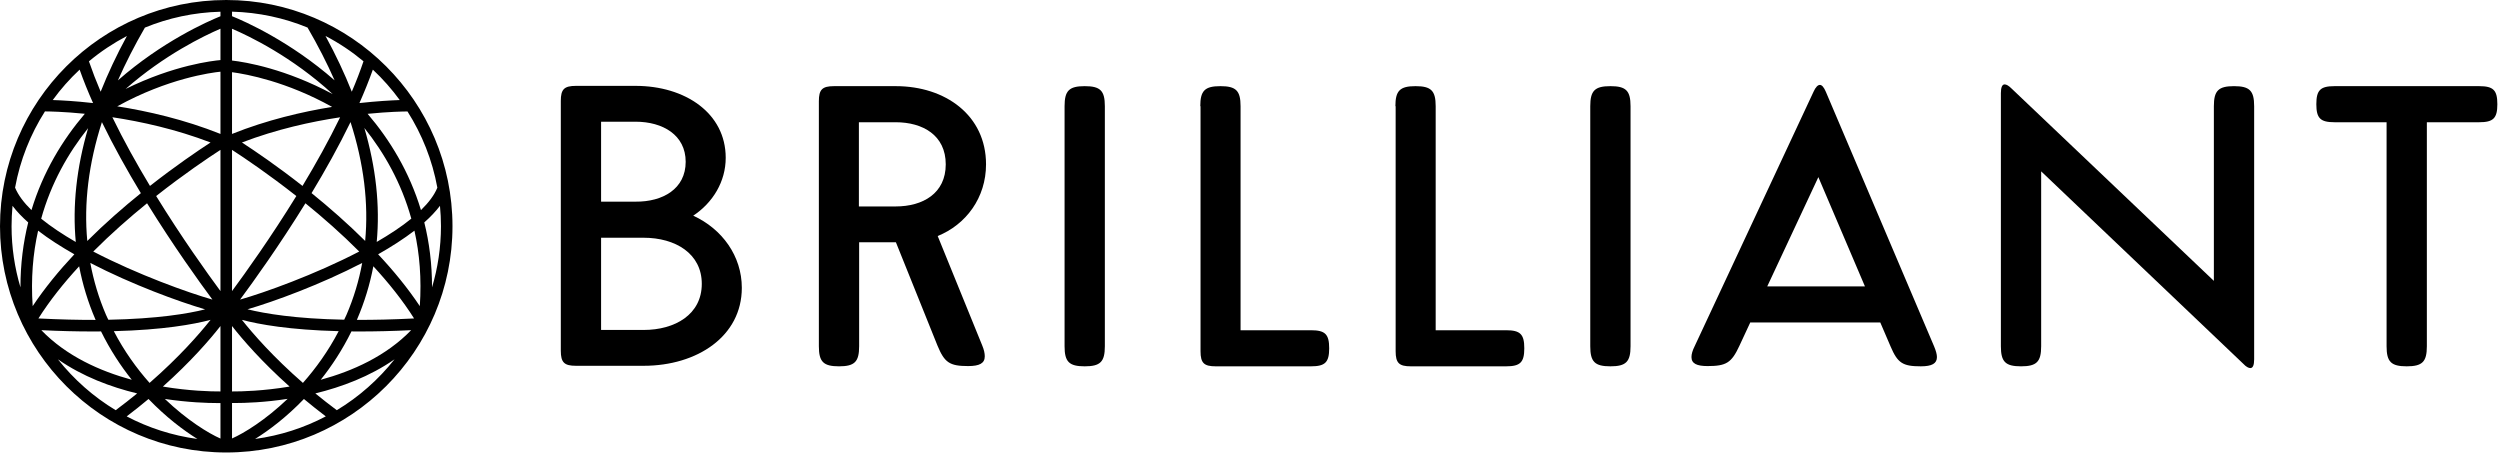
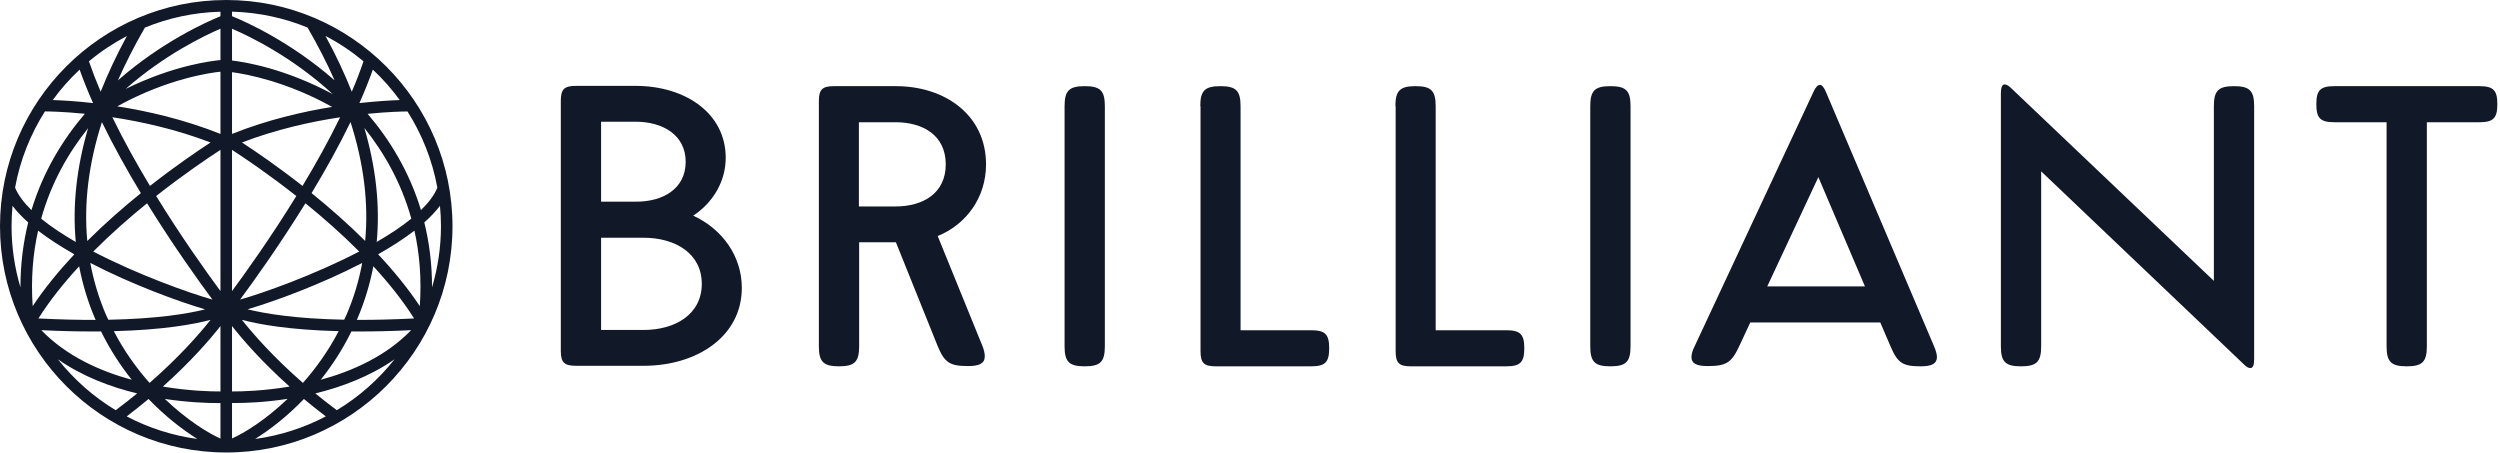
<svg xmlns="http://www.w3.org/2000/svg" width="221" height="40" viewBox="0 0 221 40" fill="none">
-   <path fill-rule="evenodd" clip-rule="evenodd" d="M20 0C8.973 0 0 8.973 0 20C0 31.027 8.973 40 20 40C31.027 40 40 31.027 40 20C40 8.973 31.027 0 20 0ZM37.213 18.573C36.191 15.191 34.471 12.373 32.498 10.062C34.369 9.876 35.667 9.853 36.022 9.853C37.307 11.876 38.218 14.151 38.662 16.591C38.391 17.253 37.889 17.916 37.213 18.573ZM37.111 27.062C36.044 25.462 34.782 23.924 33.427 22.48C34.596 21.818 35.689 21.116 36.636 20.391C37.089 22.413 37.276 24.636 37.111 27.062ZM3.369 20.391C4.311 21.12 5.409 21.818 6.573 22.48C5.218 23.924 3.951 25.462 2.889 27.062C2.724 24.64 2.911 22.418 3.369 20.391ZM1.333 16.587C1.778 14.147 2.689 11.871 3.973 9.849C4.329 9.849 5.631 9.871 7.498 10.058C5.529 12.369 3.804 15.191 2.782 18.573C2.111 17.916 1.609 17.253 1.333 16.587ZM31.547 28.276C31.556 28.258 31.56 28.244 31.569 28.227C32.222 26.707 32.698 25.142 33.004 23.538C34.351 25 35.596 26.551 36.604 28.151C34.729 28.244 33.049 28.284 31.547 28.276ZM3.396 28.151C4.404 26.556 5.644 25.004 6.996 23.542C7.302 25.147 7.778 26.711 8.431 28.231C8.44 28.249 8.449 28.262 8.453 28.28C6.951 28.284 5.271 28.244 3.396 28.151ZM20.511 6.382C21.813 6.556 25.329 7.204 29.356 9.449C26.72 9.88 23.596 10.604 20.511 11.84V6.382ZM19.489 11.84C16.289 10.56 13.053 9.822 10.364 9.4C14.84 6.929 18.658 6.422 19.489 6.338V11.84ZM18.613 12.596C17.444 13.356 15.484 14.689 13.258 16.436C12.089 14.498 10.938 12.431 9.933 10.364C12.476 10.747 15.547 11.422 18.613 12.596ZM19.489 13.249V25.733C18.289 24.107 16.062 20.996 13.804 17.329C16.258 15.396 18.396 13.956 19.489 13.249ZM18.778 26.484C16.649 25.88 12.169 24.276 8.244 22.236C9.804 20.671 11.444 19.231 13 17.969C15.329 21.738 17.604 24.902 18.778 26.484ZM19.489 34.604C18.631 34.609 16.711 34.56 14.4 34.173C16.88 31.956 18.551 30.022 19.489 28.822V34.604ZM20.511 28.822C21.449 30.022 23.12 31.956 25.6 34.173C23.289 34.56 21.369 34.609 20.511 34.604V28.822ZM20.511 25.733V13.249C21.604 13.956 23.742 15.396 26.196 17.329C23.938 20.996 21.711 24.107 20.511 25.733ZM27 17.969C28.556 19.231 30.196 20.671 31.756 22.236C27.836 24.276 23.351 25.88 21.222 26.484C22.396 24.902 24.671 21.738 27 17.969ZM21.387 12.596C24.453 11.422 27.524 10.751 30.067 10.369C29.062 12.436 27.911 14.498 26.742 16.436C24.511 14.684 22.556 13.356 21.387 12.596ZM20.511 5.351V2.542C22.022 3.187 25.818 5.009 29.413 8.32C25.253 6.089 21.747 5.493 20.511 5.351ZM19.489 5.311C18.822 5.369 15.387 5.751 11.107 7.862C14.542 4.844 18.053 3.156 19.489 2.538V5.311ZM12.453 17.076C10.911 18.32 9.28 19.742 7.716 21.302C7.404 17.973 7.831 14.467 9.009 10.796C10.049 12.938 11.244 15.076 12.453 17.076ZM9.369 27.827C8.729 26.342 8.276 24.813 7.982 23.244C11.676 25.156 15.764 26.653 18.133 27.347C16.618 27.729 13.92 28.182 9.578 28.267C9.507 28.116 9.431 27.978 9.369 27.827ZM18.613 28.276C17.622 29.524 15.849 31.56 13.222 33.849C12.084 32.569 10.982 31.049 10.062 29.276C14.413 29.164 17.102 28.676 18.613 28.276ZM19.258 35.631H19.489V38.769C18.418 38.298 16.538 37.142 14.573 35.267C16.613 35.573 18.316 35.631 19.258 35.631ZM20.511 35.627H20.742C21.684 35.627 23.387 35.573 25.427 35.258C23.462 37.133 21.582 38.289 20.511 38.76V35.627ZM21.387 28.276C22.898 28.676 25.587 29.164 29.938 29.276C29.013 31.049 27.911 32.569 26.778 33.849C24.151 31.56 22.378 29.524 21.387 28.276ZM21.88 27.342C24.249 26.649 28.333 25.156 32.018 23.244C31.729 24.813 31.271 26.342 30.631 27.827C30.564 27.978 30.493 28.116 30.427 28.262C26.107 28.178 23.404 27.72 21.88 27.342ZM32.28 21.298C30.716 19.742 29.084 18.32 27.542 17.071C28.751 15.071 29.947 12.933 30.987 10.791C32.169 14.467 32.591 17.973 32.28 21.298ZM28.773 3.178C29.973 3.804 31.098 4.556 32.133 5.418C31.836 6.298 31.489 7.196 31.098 8.107C30.458 6.493 29.684 4.849 28.773 3.178ZM29.578 7.102C25.667 3.671 21.671 1.898 20.511 1.431V1.031C22.867 1.093 25.12 1.587 27.187 2.436C28.107 4.018 28.902 5.573 29.578 7.102ZM19.489 1.436C18.333 1.902 14.333 3.676 10.422 7.107C11.098 5.578 11.893 4.022 12.809 2.44C14.88 1.591 17.129 1.098 19.489 1.036V1.436ZM8.898 8.107C8.511 7.196 8.164 6.298 7.862 5.422C8.893 4.56 10.022 3.813 11.218 3.182C10.311 4.849 9.542 6.493 8.898 8.107ZM7.787 11.329C6.764 14.827 6.4 18.187 6.698 21.391C5.56 20.733 4.516 20.044 3.64 19.333C4.516 16.187 6.022 13.538 7.787 11.329ZM8.156 29.302C8.422 29.302 8.68 29.302 8.933 29.298C9.729 30.916 10.662 32.338 11.649 33.573C8.844 32.809 5.867 31.48 3.653 29.187C5.298 29.267 6.8 29.302 8.156 29.302ZM13.129 35.271C14.658 36.858 16.191 38.022 17.449 38.804C15.222 38.502 13.116 37.818 11.2 36.809C11.884 36.289 12.529 35.773 13.129 35.271ZM26.867 35.271C27.471 35.773 28.116 36.289 28.8 36.809C26.884 37.818 24.778 38.502 22.551 38.804C23.804 38.022 25.342 36.858 26.867 35.271ZM31.067 29.298C31.32 29.302 31.578 29.302 31.844 29.302C33.2 29.302 34.702 29.267 36.347 29.187C34.129 31.48 31.156 32.809 28.351 33.573C29.338 32.338 30.271 30.916 31.067 29.298ZM33.302 21.387C33.6 18.178 33.236 14.813 32.209 11.311C33.973 13.52 35.484 16.173 36.36 19.329C35.489 20.04 34.44 20.729 33.302 21.387ZM35.338 8.844C34.587 8.871 33.342 8.938 31.773 9.111C32.218 8.111 32.613 7.124 32.96 6.156C33.836 6.973 34.631 7.876 35.338 8.844ZM7.04 6.156C7.382 7.124 7.782 8.116 8.227 9.111C6.662 8.933 5.413 8.867 4.662 8.844C5.369 7.871 6.164 6.973 7.04 6.156ZM1.107 18.196C1.48 18.693 1.951 19.182 2.493 19.662C2.058 21.431 1.804 23.338 1.809 25.404C1.298 23.689 1.022 21.876 1.022 20C1.022 19.391 1.053 18.791 1.107 18.196ZM5.12 31.764C7.307 33.289 9.804 34.218 12.124 34.778C11.529 35.267 10.893 35.764 10.227 36.262C8.267 35.08 6.538 33.551 5.12 31.764ZM29.773 36.262C29.107 35.764 28.471 35.267 27.876 34.778C30.196 34.213 32.693 33.284 34.88 31.76C33.462 33.551 31.733 35.08 29.773 36.262ZM38.191 25.404C38.196 23.338 37.947 21.431 37.507 19.662C38.049 19.182 38.516 18.689 38.893 18.196C38.951 18.791 38.982 19.391 38.982 20C38.978 21.88 38.702 23.693 38.191 25.404Z" fill="black" />
-   <path fill-rule="evenodd" clip-rule="evenodd" d="M49.575 8.92C49.575 7.901 49.864 7.591 50.91 7.591H56.185C60.547 7.591 64.153 9.983 64.153 13.949C64.153 16.053 63.018 17.914 61.282 19.066C63.841 20.24 65.577 22.633 65.577 25.446C65.577 29.722 61.638 32.336 56.897 32.336H50.91C49.887 32.336 49.575 32.048 49.575 31.007V8.92ZM60.614 14.303C60.614 11.933 58.589 10.759 56.185 10.759H53.136V17.826H56.185C58.589 17.848 60.614 16.696 60.614 14.303ZM53.136 29.168H56.897C59.679 29.168 62.038 27.794 62.038 25.092C62.038 22.411 59.702 21.016 56.897 21.016H53.136V29.168Z" fill="black" />
-   <path fill-rule="evenodd" clip-rule="evenodd" d="M72.388 8.945C72.388 7.926 72.677 7.616 73.723 7.616H79.198C83.56 7.616 87.165 10.186 87.165 14.528C87.165 17.474 85.407 19.845 82.892 20.864L86.831 30.544C86.987 30.921 87.054 31.231 87.054 31.497C87.054 32.117 86.587 32.361 85.585 32.361C83.938 32.361 83.493 32.051 82.87 30.544L79.198 21.417H75.948V30.611C75.948 31.984 75.548 32.383 74.168 32.383C72.788 32.383 72.388 31.984 72.388 30.611V8.945ZM75.926 10.806V18.25H79.175C81.579 18.25 83.604 17.098 83.604 14.528C83.604 11.958 81.579 10.806 79.175 10.806H75.926Z" fill="black" />
-   <path fill-rule="evenodd" clip-rule="evenodd" d="M94.108 9.388C94.108 8.015 94.509 7.616 95.889 7.616C97.269 7.616 97.669 8.015 97.669 9.388V30.611C97.669 31.984 97.269 32.383 95.889 32.383C94.509 32.383 94.108 31.984 94.108 30.611V9.388Z" fill="black" />
-   <path fill-rule="evenodd" clip-rule="evenodd" d="M106.105 9.388C106.105 8.015 106.505 7.616 107.885 7.616C109.265 7.616 109.666 8.015 109.666 9.388V29.193H115.897C117.144 29.193 117.5 29.548 117.5 30.788C117.5 32.029 117.144 32.383 115.897 32.383H107.462C106.439 32.383 106.127 32.095 106.127 31.054V9.388H106.105Z" fill="black" />
-   <path fill-rule="evenodd" clip-rule="evenodd" d="M123.353 9.388C123.353 8.015 123.753 7.616 125.133 7.616C126.513 7.616 126.914 8.015 126.914 9.388V29.193H133.145C134.392 29.193 134.748 29.548 134.748 30.788C134.748 32.029 134.392 32.383 133.145 32.383H124.71C123.687 32.383 123.375 32.095 123.375 31.054V9.388H123.353Z" fill="black" />
-   <path fill-rule="evenodd" clip-rule="evenodd" d="M140.579 9.388C140.579 8.015 140.98 7.616 142.36 7.616C143.739 7.616 144.14 8.015 144.14 9.388V30.611C144.14 31.984 143.739 32.383 142.36 32.383C140.98 32.383 140.579 31.984 140.579 30.611V9.388Z" fill="black" />
-   <path fill-rule="evenodd" clip-rule="evenodd" d="M154.733 28.484L153.754 30.589C153.064 32.073 152.597 32.361 150.95 32.361C149.993 32.361 149.526 32.139 149.526 31.564C149.526 31.298 149.615 30.988 149.815 30.589L160.32 8.103C160.498 7.705 160.698 7.505 160.876 7.505C161.054 7.505 161.232 7.705 161.41 8.126L170.98 30.633C171.136 31.01 171.225 31.32 171.225 31.564C171.225 32.139 170.78 32.383 169.801 32.383C168.198 32.383 167.753 32.095 167.13 30.633L166.217 28.506H154.733V28.484ZM156.225 25.316H164.86L160.743 15.658L156.225 25.316Z" fill="black" />
-   <path fill-rule="evenodd" clip-rule="evenodd" d="M199.267 31.763C199.267 32.272 199.156 32.538 198.933 32.538C198.778 32.538 198.555 32.428 198.31 32.162L180.439 15.148V30.611C180.439 31.985 180.038 32.383 178.658 32.383C177.279 32.383 176.878 31.985 176.878 30.611V8.236C176.878 7.727 176.989 7.461 177.212 7.461C177.368 7.461 177.568 7.572 177.835 7.838L195.706 24.829V9.388C195.706 8.015 196.107 7.616 197.487 7.616C198.867 7.616 199.267 8.015 199.267 9.388V31.763Z" fill="black" />
-   <path fill-rule="evenodd" clip-rule="evenodd" d="M210.996 10.806H206.367C205.12 10.806 204.764 10.452 204.764 9.211C204.764 7.971 205.12 7.616 206.367 7.616H219.164C220.41 7.616 220.766 7.971 220.766 9.211C220.766 10.452 220.41 10.806 219.164 10.806H214.534V30.611C214.534 31.984 214.134 32.383 212.754 32.383C211.374 32.383 210.974 31.984 210.974 30.611V10.806H210.996Z" fill="black" />
+   <path fill-rule="evenodd" clip-rule="evenodd" d="M20 0C8.973 0 0 8.973 0 20C0 31.027 8.973 40 20 40C31.027 40 40 31.027 40 20C40 8.973 31.027 0 20 0ZM37.213 18.573C36.191 15.191 34.471 12.373 32.498 10.062C34.369 9.876 35.667 9.853 36.022 9.853C37.307 11.876 38.218 14.151 38.662 16.591C38.391 17.253 37.889 17.916 37.213 18.573ZM37.111 27.062C36.044 25.462 34.782 23.924 33.427 22.48C34.596 21.818 35.689 21.116 36.636 20.391C37.089 22.413 37.276 24.636 37.111 27.062ZM3.369 20.391C4.311 21.12 5.409 21.818 6.573 22.48C5.218 23.924 3.951 25.462 2.889 27.062C2.724 24.64 2.911 22.418 3.369 20.391ZM1.333 16.587C1.778 14.147 2.689 11.871 3.973 9.849C4.329 9.849 5.631 9.871 7.498 10.058C5.529 12.369 3.804 15.191 2.782 18.573C2.111 17.916 1.609 17.253 1.333 16.587ZM31.547 28.276C31.556 28.258 31.56 28.244 31.569 28.227C32.222 26.707 32.698 25.142 33.004 23.538C34.351 25 35.596 26.551 36.604 28.151C34.729 28.244 33.049 28.284 31.547 28.276ZM3.396 28.151C4.404 26.556 5.644 25.004 6.996 23.542C7.302 25.147 7.778 26.711 8.431 28.231C8.44 28.249 8.449 28.262 8.453 28.28C6.951 28.284 5.271 28.244 3.396 28.151ZM20.511 6.382C21.813 6.556 25.329 7.204 29.356 9.449C26.72 9.88 23.596 10.604 20.511 11.84V6.382ZM19.489 11.84C16.289 10.56 13.053 9.822 10.364 9.4C14.84 6.929 18.658 6.422 19.489 6.338V11.84ZM18.613 12.596C17.444 13.356 15.484 14.689 13.258 16.436C12.089 14.498 10.938 12.431 9.933 10.364C12.476 10.747 15.547 11.422 18.613 12.596ZM19.489 13.249V25.733C18.289 24.107 16.062 20.996 13.804 17.329C16.258 15.396 18.396 13.956 19.489 13.249ZM18.778 26.484C16.649 25.88 12.169 24.276 8.244 22.236C9.804 20.671 11.444 19.231 13 17.969C15.329 21.738 17.604 24.902 18.778 26.484ZM19.489 34.604C18.631 34.609 16.711 34.56 14.4 34.173C16.88 31.956 18.551 30.022 19.489 28.822V34.604ZM20.511 28.822C21.449 30.022 23.12 31.956 25.6 34.173C23.289 34.56 21.369 34.609 20.511 34.604V28.822ZM20.511 25.733V13.249C21.604 13.956 23.742 15.396 26.196 17.329C23.938 20.996 21.711 24.107 20.511 25.733ZM27 17.969C28.556 19.231 30.196 20.671 31.756 22.236C27.836 24.276 23.351 25.88 21.222 26.484C22.396 24.902 24.671 21.738 27 17.969ZM21.387 12.596C24.453 11.422 27.524 10.751 30.067 10.369C29.062 12.436 27.911 14.498 26.742 16.436C24.511 14.684 22.556 13.356 21.387 12.596ZM20.511 5.351V2.542C22.022 3.187 25.818 5.009 29.413 8.32C25.253 6.089 21.747 5.493 20.511 5.351ZM19.489 5.311C18.822 5.369 15.387 5.751 11.107 7.862C14.542 4.844 18.053 3.156 19.489 2.538V5.311ZM12.453 17.076C10.911 18.32 9.28 19.742 7.716 21.302C7.404 17.973 7.831 14.467 9.009 10.796C10.049 12.938 11.244 15.076 12.453 17.076ZM9.369 27.827C8.729 26.342 8.276 24.813 7.982 23.244C11.676 25.156 15.764 26.653 18.133 27.347C16.618 27.729 13.92 28.182 9.578 28.267C9.507 28.116 9.431 27.978 9.369 27.827ZM18.613 28.276C17.622 29.524 15.849 31.56 13.222 33.849C12.084 32.569 10.982 31.049 10.062 29.276C14.413 29.164 17.102 28.676 18.613 28.276ZM19.258 35.631H19.489V38.769C18.418 38.298 16.538 37.142 14.573 35.267C16.613 35.573 18.316 35.631 19.258 35.631ZM20.511 35.627H20.742C21.684 35.627 23.387 35.573 25.427 35.258C23.462 37.133 21.582 38.289 20.511 38.76V35.627ZM21.387 28.276C22.898 28.676 25.587 29.164 29.938 29.276C29.013 31.049 27.911 32.569 26.778 33.849C24.151 31.56 22.378 29.524 21.387 28.276ZM21.88 27.342C24.249 26.649 28.333 25.156 32.018 23.244C31.729 24.813 31.271 26.342 30.631 27.827C30.564 27.978 30.493 28.116 30.427 28.262C26.107 28.178 23.404 27.72 21.88 27.342ZM32.28 21.298C30.716 19.742 29.084 18.32 27.542 17.071C28.751 15.071 29.947 12.933 30.987 10.791C32.169 14.467 32.591 17.973 32.28 21.298ZM28.773 3.178C29.973 3.804 31.098 4.556 32.133 5.418C31.836 6.298 31.489 7.196 31.098 8.107C30.458 6.493 29.684 4.849 28.773 3.178ZM29.578 7.102C25.667 3.671 21.671 1.898 20.511 1.431V1.031C22.867 1.093 25.12 1.587 27.187 2.436C28.107 4.018 28.902 5.573 29.578 7.102ZM19.489 1.436C18.333 1.902 14.333 3.676 10.422 7.107C11.098 5.578 11.893 4.022 12.809 2.44C14.88 1.591 17.129 1.098 19.489 1.036V1.436ZM8.898 8.107C8.511 7.196 8.164 6.298 7.862 5.422C8.893 4.56 10.022 3.813 11.218 3.182C10.311 4.849 9.542 6.493 8.898 8.107ZM7.787 11.329C6.764 14.827 6.4 18.187 6.698 21.391C5.56 20.733 4.516 20.044 3.64 19.333C4.516 16.187 6.022 13.538 7.787 11.329ZM8.156 29.302C8.422 29.302 8.68 29.302 8.933 29.298C9.729 30.916 10.662 32.338 11.649 33.573C8.844 32.809 5.867 31.48 3.653 29.187C5.298 29.267 6.8 29.302 8.156 29.302ZM13.129 35.271C14.658 36.858 16.191 38.022 17.449 38.804C15.222 38.502 13.116 37.818 11.2 36.809C11.884 36.289 12.529 35.773 13.129 35.271ZM26.867 35.271C27.471 35.773 28.116 36.289 28.8 36.809C26.884 37.818 24.778 38.502 22.551 38.804C23.804 38.022 25.342 36.858 26.867 35.271ZM31.067 29.298C31.32 29.302 31.578 29.302 31.844 29.302C33.2 29.302 34.702 29.267 36.347 29.187C34.129 31.48 31.156 32.809 28.351 33.573C29.338 32.338 30.271 30.916 31.067 29.298ZM33.302 21.387C33.6 18.178 33.236 14.813 32.209 11.311C33.973 13.52 35.484 16.173 36.36 19.329C35.489 20.04 34.44 20.729 33.302 21.387ZM35.338 8.844C34.587 8.871 33.342 8.938 31.773 9.111C32.218 8.111 32.613 7.124 32.96 6.156C33.836 6.973 34.631 7.876 35.338 8.844ZM7.04 6.156C7.382 7.124 7.782 8.116 8.227 9.111C6.662 8.933 5.413 8.867 4.662 8.844C5.369 7.871 6.164 6.973 7.04 6.156ZM1.107 18.196C1.48 18.693 1.951 19.182 2.493 19.662C2.058 21.431 1.804 23.338 1.809 25.404C1.298 23.689 1.022 21.876 1.022 20C1.022 19.391 1.053 18.791 1.107 18.196ZM5.12 31.764C7.307 33.289 9.804 34.218 12.124 34.778C11.529 35.267 10.893 35.764 10.227 36.262C8.267 35.08 6.538 33.551 5.12 31.764ZM29.773 36.262C29.107 35.764 28.471 35.267 27.876 34.778C30.196 34.213 32.693 33.284 34.88 31.76C33.462 33.551 31.733 35.08 29.773 36.262ZM38.191 25.404C38.196 23.338 37.947 21.431 37.507 19.662C38.049 19.182 38.516 18.689 38.893 18.196C38.951 18.791 38.982 19.391 38.982 20C38.978 21.88 38.702 23.693 38.191 25.404Z" fill="#111827" />
+   <path fill-rule="evenodd" clip-rule="evenodd" d="M49.575 8.92C49.575 7.901 49.864 7.591 50.91 7.591H56.185C60.547 7.591 64.153 9.983 64.153 13.949C64.153 16.053 63.018 17.914 61.282 19.066C63.841 20.24 65.577 22.633 65.577 25.446C65.577 29.722 61.638 32.336 56.897 32.336H50.91C49.887 32.336 49.575 32.048 49.575 31.007V8.92ZM60.614 14.303C60.614 11.933 58.589 10.759 56.185 10.759H53.136V17.826H56.185C58.589 17.848 60.614 16.696 60.614 14.303ZM53.136 29.168H56.897C59.679 29.168 62.038 27.794 62.038 25.092C62.038 22.411 59.702 21.016 56.897 21.016H53.136V29.168Z" fill="#111827" />
+   <path fill-rule="evenodd" clip-rule="evenodd" d="M72.388 8.945C72.388 7.926 72.677 7.616 73.723 7.616H79.198C83.56 7.616 87.165 10.186 87.165 14.528C87.165 17.474 85.407 19.845 82.892 20.864L86.831 30.544C86.987 30.921 87.054 31.231 87.054 31.497C87.054 32.117 86.587 32.361 85.585 32.361C83.938 32.361 83.493 32.051 82.87 30.544L79.198 21.417H75.948V30.611C75.948 31.984 75.548 32.383 74.168 32.383C72.788 32.383 72.388 31.984 72.388 30.611V8.945ZM75.926 10.806V18.25H79.175C81.579 18.25 83.604 17.098 83.604 14.528C83.604 11.958 81.579 10.806 79.175 10.806H75.926Z" fill="#111827" />
+   <path fill-rule="evenodd" clip-rule="evenodd" d="M94.108 9.388C94.108 8.015 94.509 7.616 95.889 7.616C97.269 7.616 97.669 8.015 97.669 9.388V30.611C97.669 31.984 97.269 32.383 95.889 32.383C94.509 32.383 94.108 31.984 94.108 30.611V9.388Z" fill="#111827" />
+   <path fill-rule="evenodd" clip-rule="evenodd" d="M106.105 9.388C106.105 8.015 106.505 7.616 107.885 7.616C109.265 7.616 109.666 8.015 109.666 9.388V29.193H115.897C117.144 29.193 117.5 29.548 117.5 30.788C117.5 32.029 117.144 32.383 115.897 32.383H107.462C106.439 32.383 106.127 32.095 106.127 31.054V9.388H106.105Z" fill="#111827" />
+   <path fill-rule="evenodd" clip-rule="evenodd" d="M123.353 9.388C123.353 8.015 123.753 7.616 125.133 7.616C126.513 7.616 126.914 8.015 126.914 9.388V29.193H133.145C134.392 29.193 134.748 29.548 134.748 30.788C134.748 32.029 134.392 32.383 133.145 32.383H124.71C123.687 32.383 123.375 32.095 123.375 31.054V9.388H123.353Z" fill="#111827" />
+   <path fill-rule="evenodd" clip-rule="evenodd" d="M140.579 9.388C140.579 8.015 140.98 7.616 142.36 7.616C143.739 7.616 144.14 8.015 144.14 9.388V30.611C144.14 31.984 143.739 32.383 142.36 32.383C140.98 32.383 140.579 31.984 140.579 30.611V9.388Z" fill="#111827" />
+   <path fill-rule="evenodd" clip-rule="evenodd" d="M154.733 28.484L153.754 30.589C153.064 32.073 152.597 32.361 150.95 32.361C149.993 32.361 149.526 32.139 149.526 31.564C149.526 31.298 149.615 30.988 149.815 30.589L160.32 8.103C160.498 7.705 160.698 7.505 160.876 7.505C161.054 7.505 161.232 7.705 161.41 8.126L170.98 30.633C171.136 31.01 171.225 31.32 171.225 31.564C171.225 32.139 170.78 32.383 169.801 32.383C168.198 32.383 167.753 32.095 167.13 30.633L166.217 28.506H154.733V28.484ZM156.225 25.316H164.86L160.743 15.658L156.225 25.316Z" fill="#111827" />
+   <path fill-rule="evenodd" clip-rule="evenodd" d="M199.267 31.763C199.267 32.272 199.156 32.538 198.933 32.538C198.778 32.538 198.555 32.428 198.31 32.162L180.439 15.148V30.611C180.439 31.985 180.038 32.383 178.658 32.383C177.279 32.383 176.878 31.985 176.878 30.611V8.236C176.878 7.727 176.989 7.461 177.212 7.461C177.368 7.461 177.568 7.572 177.835 7.838L195.706 24.829V9.388C195.706 8.015 196.107 7.616 197.487 7.616C198.867 7.616 199.267 8.015 199.267 9.388V31.763Z" fill="#111827" />
+   <path fill-rule="evenodd" clip-rule="evenodd" d="M210.996 10.806H206.367C205.12 10.806 204.764 10.452 204.764 9.211C204.764 7.971 205.12 7.616 206.367 7.616H219.164C220.41 7.616 220.766 7.971 220.766 9.211C220.766 10.452 220.41 10.806 219.164 10.806H214.534V30.611C214.534 31.984 214.134 32.383 212.754 32.383C211.374 32.383 210.974 31.984 210.974 30.611V10.806H210.996Z" fill="#111827" />
</svg>
